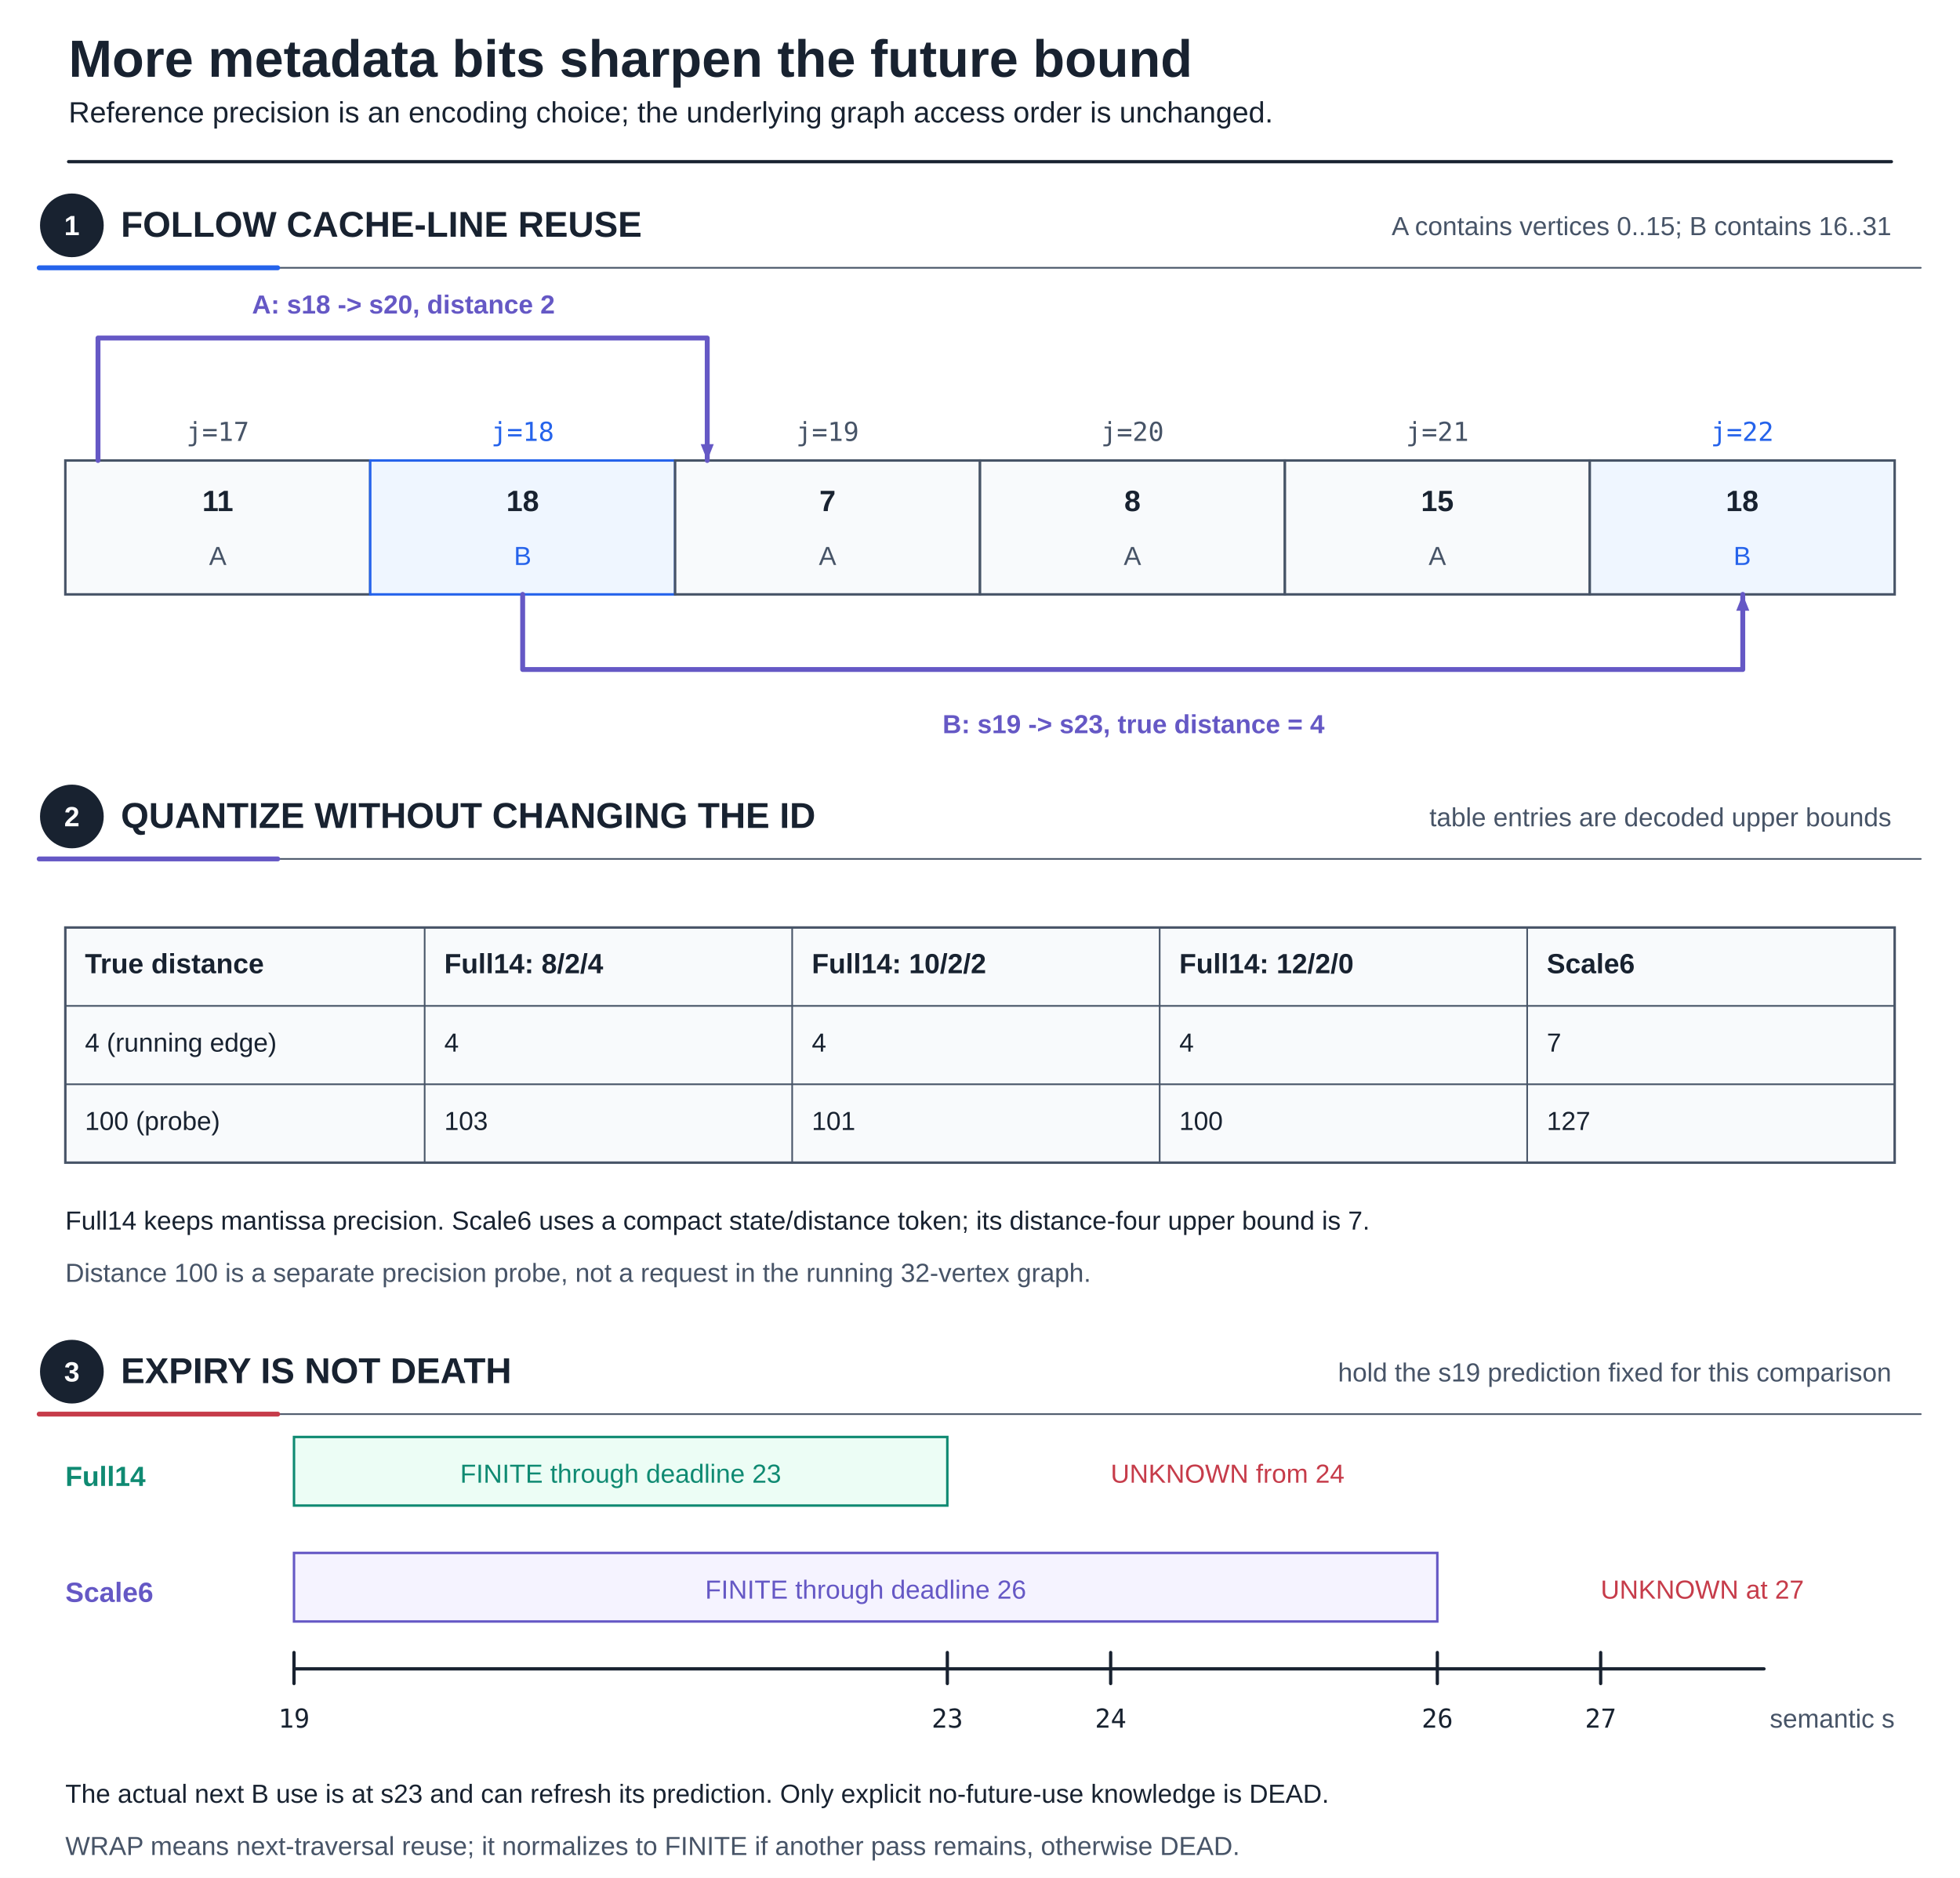
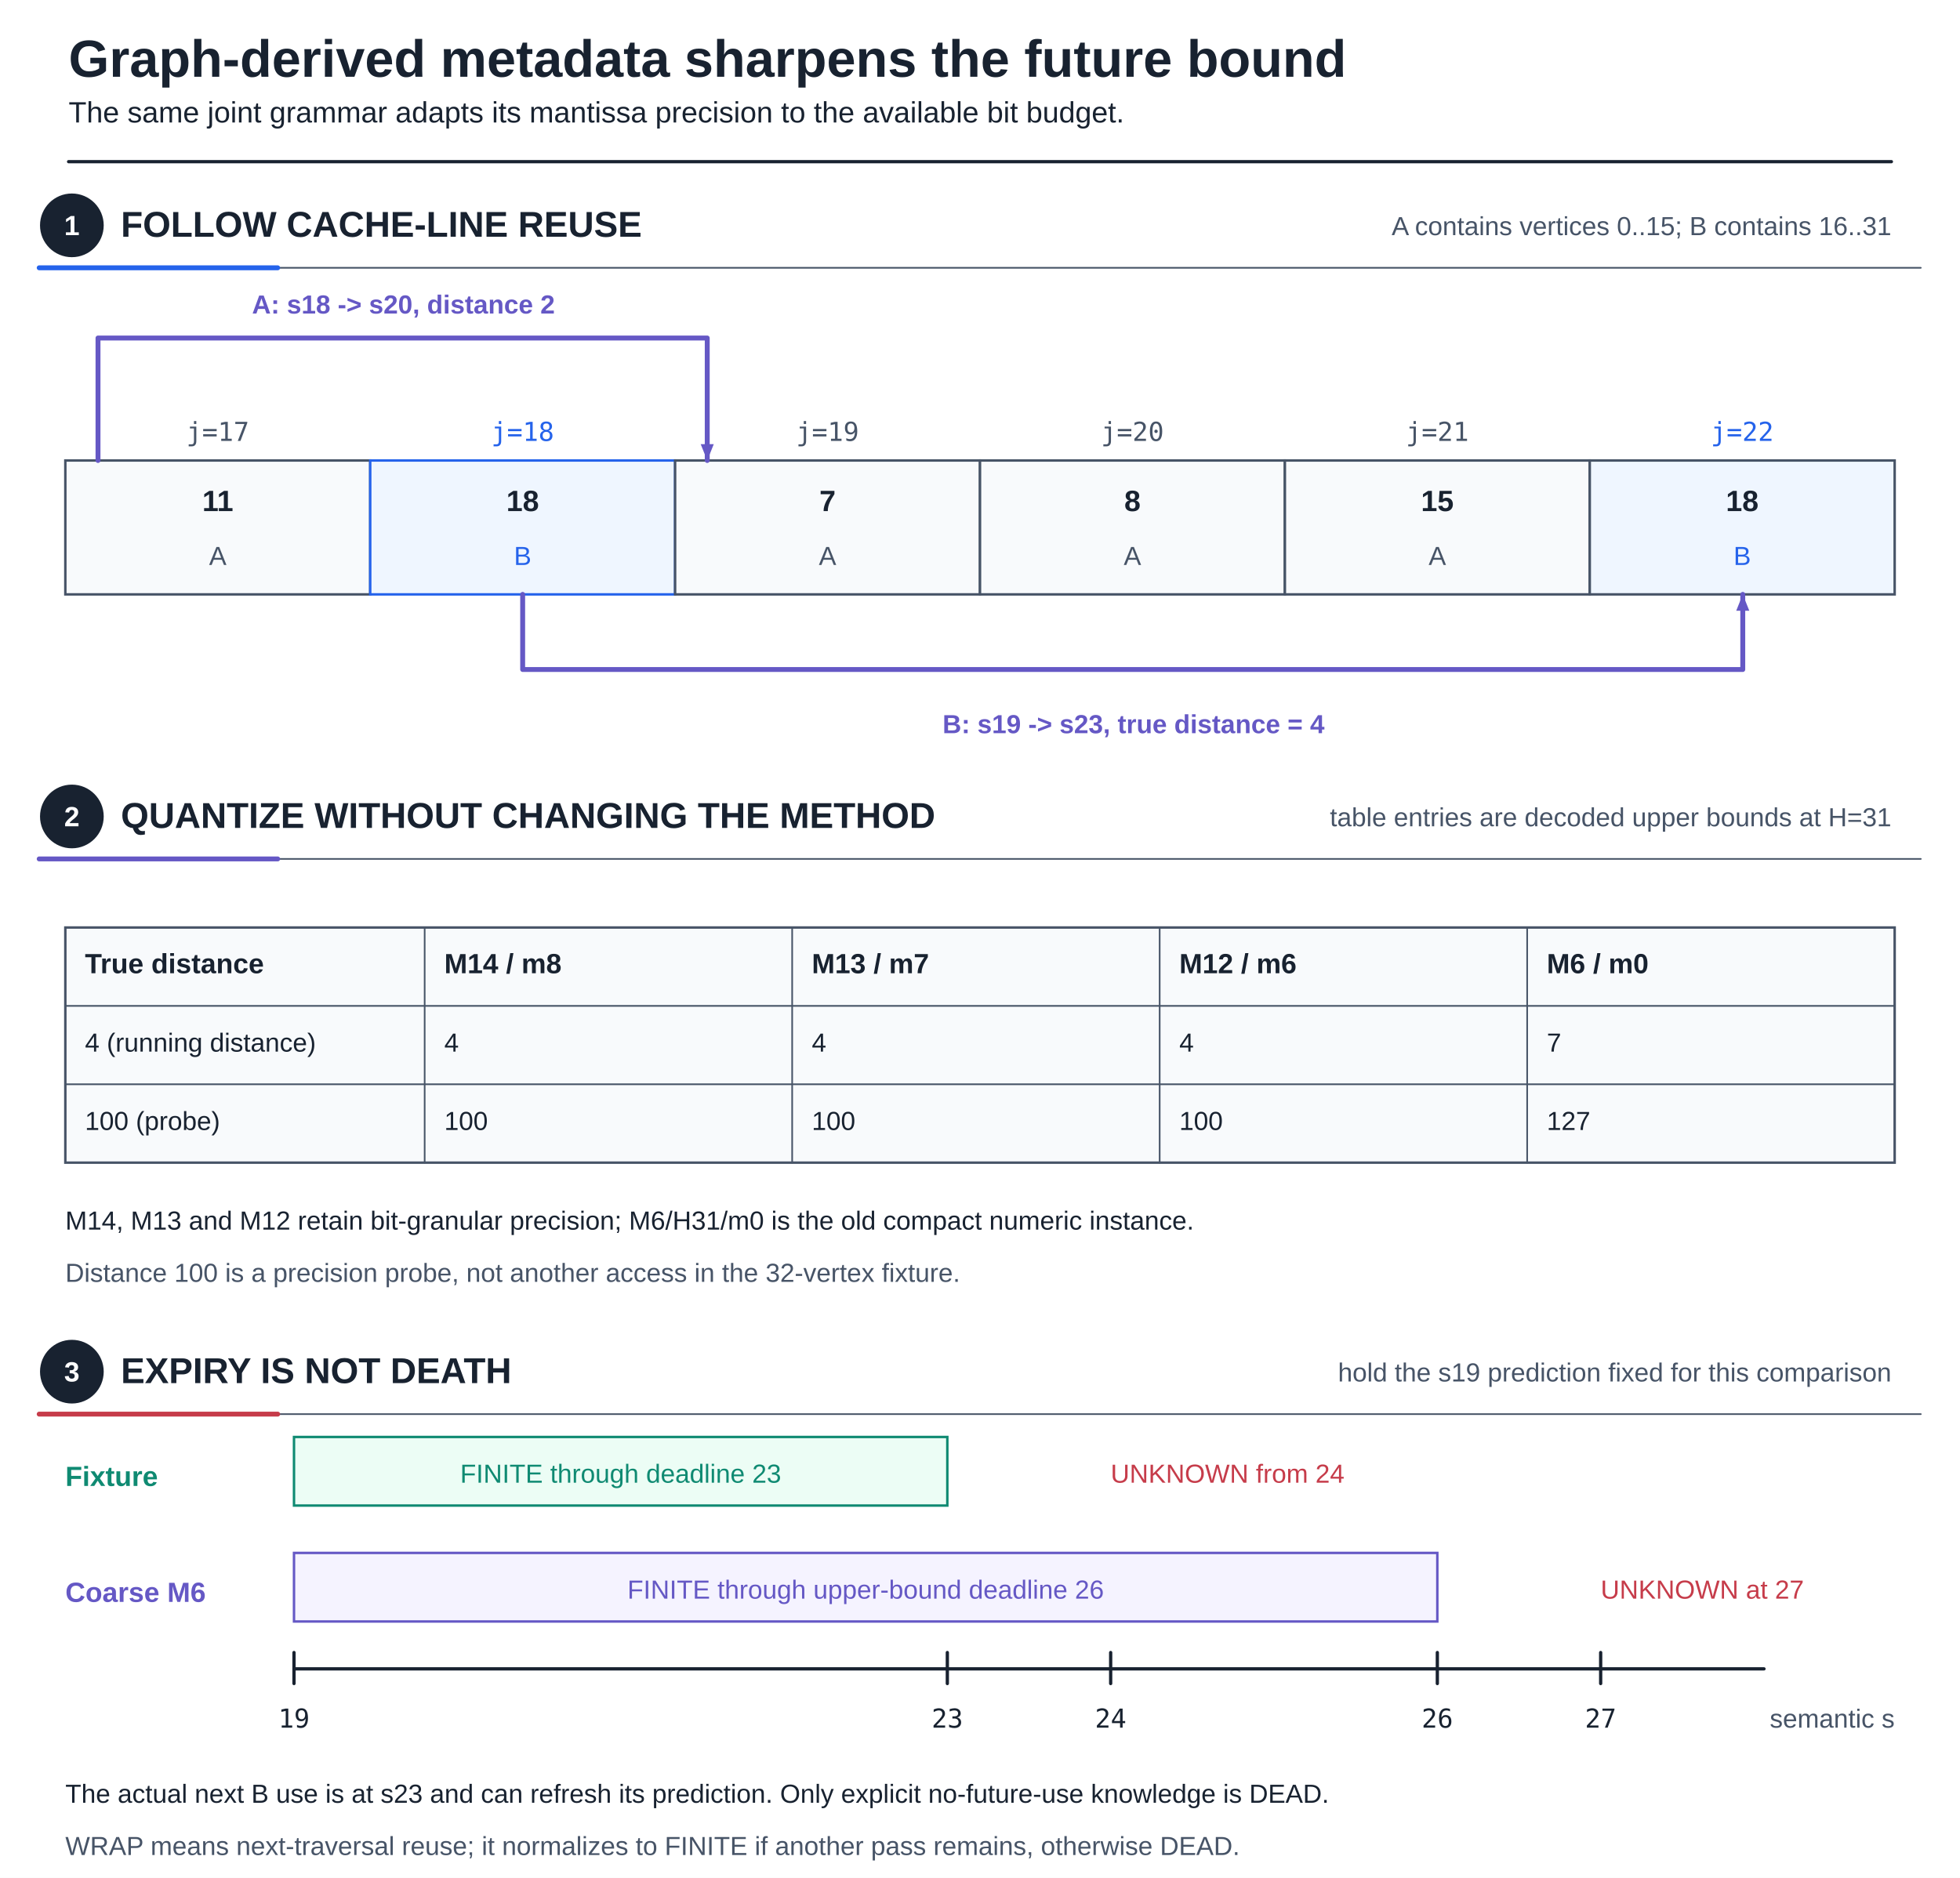
<svg xmlns="http://www.w3.org/2000/svg" width="1200" height="1150" viewBox="0 0 1200 1150" role="img" aria-labelledby="title desc" fill="#182230" data-figure-schema="ecg-public/v1">
  <defs>
    <marker id="arrow-blue" viewBox="0 0 10 8" markerWidth="11" markerHeight="8" refX="10" refY="4" orient="auto" markerUnits="userSpaceOnUse">
      <path d="M0 0 L10 4 L0 8 Z" fill="#2563EB" />
    </marker>
    <marker id="arrow-green" viewBox="0 0 10 8" markerWidth="11" markerHeight="8" refX="10" refY="4" orient="auto" markerUnits="userSpaceOnUse">
      <path d="M0 0 L10 4 L0 8 Z" fill="#0F8A72" />
    </marker>
    <marker id="arrow-amber" viewBox="0 0 10 8" markerWidth="11" markerHeight="8" refX="10" refY="4" orient="auto" markerUnits="userSpaceOnUse">
      <path d="M0 0 L10 4 L0 8 Z" fill="#C56A13" />
    </marker>
    <marker id="arrow-red" viewBox="0 0 10 8" markerWidth="11" markerHeight="8" refX="10" refY="4" orient="auto" markerUnits="userSpaceOnUse">
      <path d="M0 0 L10 4 L0 8 Z" fill="#C63C4A" />
    </marker>
    <marker id="arrow-purple" viewBox="0 0 10 8" markerWidth="11" markerHeight="8" refX="10" refY="4" orient="auto" markerUnits="userSpaceOnUse">
      <path d="M0 0 L10 4 L0 8 Z" fill="#6558C5" />
    </marker>
    <marker id="arrow-gray" viewBox="0 0 10 8" markerWidth="11" markerHeight="8" refX="10" refY="4" orient="auto" markerUnits="userSpaceOnUse">
      <path d="M0 0 L10 4 L0 8 Z" fill="#98A2B3" />
    </marker>
    <marker id="arrow-ink" viewBox="0 0 10 8" markerWidth="11" markerHeight="8" refX="10" refY="4" orient="auto" markerUnits="userSpaceOnUse">
      <path d="M0 0 L10 4 L0 8 Z" fill="#182230" />
    </marker>
    <style>
      :root { color-scheme: light dark; }
      @media (prefers-color-scheme: dark) {
        [fill="#FFFFFF"]{fill:#111827}[stroke="#FFFFFF"]{stroke:#111827}
        [fill="#F8FAFC"]{fill:#172033}[stroke="#F8FAFC"]{stroke:#172033}
        [fill="#EFF6FF"]{fill:#172554}[stroke="#EFF6FF"]{stroke:#172554}
        [fill="#ECFDF5"]{fill:#073B34}[stroke="#ECFDF5"]{stroke:#073B34}
        [fill="#FFF7ED"]{fill:#422A12}[stroke="#FFF7ED"]{stroke:#422A12}
        [fill="#FFF1F2"]{fill:#421B22}[stroke="#FFF1F2"]{stroke:#421B22}
        [fill="#F5F3FF"]{fill:#292349}[stroke="#F5F3FF"]{stroke:#292349}
        [fill="#182230"]{fill:#F8FAFC}[stroke="#182230"]{stroke:#F8FAFC}
        [fill="#475467"]{fill:#94A3B8}[stroke="#475467"]{stroke:#94A3B8}
        [fill="#98A2B3"]{fill:#A8B0BF}[stroke="#98A2B3"]{stroke:#A8B0BF}
        [fill="#2563EB"]{fill:#7FB0FF}[stroke="#2563EB"]{stroke:#7FB0FF}
        [fill="#0F8A72"]{fill:#5ED0B0}[stroke="#0F8A72"]{stroke:#5ED0B0}
        [fill="#C56A13"]{fill:#F0B36A}[stroke="#C56A13"]{stroke:#F0B36A}
        [fill="#6558C5"]{fill:#ADA4FF}[stroke="#6558C5"]{stroke:#ADA4FF}
        [fill="#C63C4A"]{fill:#F48B98}[stroke="#C63C4A"]{stroke:#F48B98}
      }
      .sans{font-family:"Liberation Sans","DejaVu Sans",Arial,sans-serif}
      .mono{font-family:"DejaVu Sans Mono","Liberation Mono",Consolas,monospace}
      .title{font-size:32px;font-weight:700}
      .subtitle{font-size:18px}
      .heading{font-size:22px;font-weight:700}
      .label{font-size:17px;font-weight:700}
      .body{font-size:16px}
</style>
  </defs>
  <rect x="0" y="0" width="1200" height="1150" fill="#FFFFFF" />
-   <text x="42" y="47" text-anchor="start" class="sans title" fill="#182230" font-weight="700">More metadata bits sharpen the future bound</text>
-   <text x="42" y="75" text-anchor="start" class="sans subtitle" fill="#182230">Reference precision is an encoding choice; the underlying graph access order is unchanged.</text>
+   <text x="42" y="47" text-anchor="start" class="sans title" fill="#182230" font-weight="700">Graph-derived metadata sharpens the future bound</text>
+   <text x="42" y="75" text-anchor="start" class="sans subtitle" fill="#182230">The same joint grammar adapts its mantissa precision to the available bit budget.</text>
  <line x1="42" y1="99" x2="1158" y2="99" stroke="#182230" stroke-width="2" stroke-linecap="round" vector-effect="non-scaling-stroke" />
  <circle cx="44" cy="138" r="19" fill="#182230" stroke="#182230" stroke-width="1" />
  <text x="44" y="144" text-anchor="middle" class="sans label" fill="#FFFFFF" font-weight="700">1</text>
  <text x="74" y="145" text-anchor="start" class="sans heading" fill="#182230" font-weight="700">FOLLOW CACHE-LINE REUSE</text>
  <text x="1158" y="144" text-anchor="end" class="sans body" fill="#475467">A contains vertices 0..15; B contains 16..31</text>
  <line x1="24" y1="164" x2="1176" y2="164" stroke="#475467" stroke-width="1" stroke-linecap="round" vector-effect="non-scaling-stroke" />
  <line x1="24" y1="164" x2="170" y2="164" stroke="#2563EB" stroke-width="3" stroke-linecap="round" vector-effect="non-scaling-stroke" />
  <text x="133.333" y="270" text-anchor="middle" class="mono body" fill="#475467">j=17</text>
  <rect x="40.0" y="282" width="186.667" height="82" rx="0" fill="#F8FAFC" stroke="#475467" stroke-width="1.5" data-shape="rect" data-x="40.0" data-y="282" data-width="186.66666666666666" data-height="82" />
  <text x="133.333" y="313" text-anchor="middle" class="sans subtitle" fill="#182230" font-weight="700">11</text>
  <text x="133.333" y="346" text-anchor="middle" class="sans body" fill="#475467">A</text>
  <text x="320.0" y="270" text-anchor="middle" class="mono body" fill="#2563EB">j=18</text>
  <rect x="226.667" y="282" width="186.667" height="82" rx="0" fill="#EFF6FF" stroke="#2563EB" stroke-width="1.5" data-shape="rect" data-x="226.66666666666666" data-y="282" data-width="186.66666666666666" data-height="82" />
  <text x="320.0" y="313" text-anchor="middle" class="sans subtitle" fill="#182230" font-weight="700">18</text>
  <text x="320.0" y="346" text-anchor="middle" class="sans body" fill="#2563EB">B</text>
  <text x="506.667" y="270" text-anchor="middle" class="mono body" fill="#475467">j=19</text>
  <rect x="413.333" y="282" width="186.667" height="82" rx="0" fill="#F8FAFC" stroke="#475467" stroke-width="1.5" data-shape="rect" data-x="413.3333333333333" data-y="282" data-width="186.66666666666666" data-height="82" />
  <text x="506.667" y="313" text-anchor="middle" class="sans subtitle" fill="#182230" font-weight="700">7</text>
  <text x="506.667" y="346" text-anchor="middle" class="sans body" fill="#475467">A</text>
  <text x="693.333" y="270" text-anchor="middle" class="mono body" fill="#475467">j=20</text>
  <rect x="600.0" y="282" width="186.667" height="82" rx="0" fill="#F8FAFC" stroke="#475467" stroke-width="1.5" data-shape="rect" data-x="600.0" data-y="282" data-width="186.66666666666666" data-height="82" />
  <text x="693.333" y="313" text-anchor="middle" class="sans subtitle" fill="#182230" font-weight="700">8</text>
  <text x="693.333" y="346" text-anchor="middle" class="sans body" fill="#475467">A</text>
  <text x="880.0" y="270" text-anchor="middle" class="mono body" fill="#475467">j=21</text>
  <rect x="786.667" y="282" width="186.667" height="82" rx="0" fill="#F8FAFC" stroke="#475467" stroke-width="1.5" data-shape="rect" data-x="786.6666666666666" data-y="282" data-width="186.66666666666666" data-height="82" />
  <text x="880.0" y="313" text-anchor="middle" class="sans subtitle" fill="#182230" font-weight="700">15</text>
  <text x="880.0" y="346" text-anchor="middle" class="sans body" fill="#475467">A</text>
  <text x="1066.667" y="270" text-anchor="middle" class="mono body" fill="#2563EB">j=22</text>
  <rect x="973.333" y="282" width="186.667" height="82" rx="0" fill="#EFF6FF" stroke="#475467" stroke-width="1.5" data-shape="rect" data-x="973.3333333333333" data-y="282" data-width="186.66666666666666" data-height="82" />
  <text x="1066.667" y="313" text-anchor="middle" class="sans subtitle" fill="#182230" font-weight="700">18</text>
  <text x="1066.667" y="346" text-anchor="middle" class="sans body" fill="#2563EB">B</text>
  <path d="M60 282 L60 207 L433 207 L433 282" fill="none" stroke="#6558C5" stroke-width="3" stroke-linecap="round" stroke-linejoin="round" vector-effect="non-scaling-stroke" marker-end="url(#arrow-purple)" data-flow-kind="dependency" data-flow-underlay="false" data-flow-label="A: s18 -&gt; s20, distance 2" />
  <rect x="128.00" y="175.00" width="238.00" height="22" rx="3" fill="#FFFFFF" fill-opacity="0.96" data-label-background="true" />
  <text x="247" y="192" text-anchor="middle" class="sans body" fill="#6558C5" font-weight="700">A: s18 -&gt; s20, distance 2</text>
  <path d="M320 364 L320 410 L1067 410 L1067 364" fill="none" stroke="#6558C5" stroke-width="3" stroke-linecap="round" stroke-linejoin="round" vector-effect="non-scaling-stroke" marker-end="url(#arrow-purple)" data-flow-kind="dependency" data-flow-underlay="false" data-flow-label="B: s19 -&gt; s23, true distance = 4" />
  <rect x="543.08" y="432.00" width="301.84" height="22" rx="3" fill="#FFFFFF" fill-opacity="0.96" data-label-background="true" />
  <text x="694" y="449" text-anchor="middle" class="sans body" fill="#6558C5" font-weight="700">B: s19 -&gt; s23, true distance = 4</text>
  <circle cx="44" cy="500" r="19" fill="#182230" stroke="#182230" stroke-width="1" />
  <text x="44" y="506" text-anchor="middle" class="sans label" fill="#FFFFFF" font-weight="700">2</text>
-   <text x="74" y="507" text-anchor="start" class="sans heading" fill="#182230" font-weight="700">QUANTIZE WITHOUT CHANGING THE ID</text>
-   <text x="1158" y="506" text-anchor="end" class="sans body" fill="#475467">table entries are decoded upper bounds</text>
+   <text x="74" y="507" text-anchor="start" class="sans heading" fill="#182230" font-weight="700">QUANTIZE WITHOUT CHANGING THE METHOD</text>
+   <text x="1158" y="506" text-anchor="end" class="sans body" fill="#475467">table entries are decoded upper bounds at H=31</text>
  <line x1="24" y1="526" x2="1176" y2="526" stroke="#475467" stroke-width="1" stroke-linecap="round" vector-effect="non-scaling-stroke" />
  <line x1="24" y1="526" x2="170" y2="526" stroke="#6558C5" stroke-width="3" stroke-linecap="round" vector-effect="non-scaling-stroke" />
  <rect x="40" y="568" width="1120" height="144" rx="0" fill="#F8FAFC" stroke="#475467" stroke-width="1.5" data-shape="rect" data-x="40" data-y="568" data-width="1120" data-height="144" />
  <line x1="40" y1="616.0" x2="1160" y2="616.0" stroke="#475467" stroke-width="1" stroke-linecap="round" vector-effect="non-scaling-stroke" />
  <line x1="40" y1="664.0" x2="1160" y2="664.0" stroke="#475467" stroke-width="1" stroke-linecap="round" vector-effect="non-scaling-stroke" />
  <text x="52" y="596" text-anchor="start" class="sans label" fill="#182230" font-weight="700">True distance</text>
-   <text x="52" y="644" text-anchor="start" class="sans body" fill="#182230">4 (running edge)</text>
+   <text x="52" y="644" text-anchor="start" class="sans body" fill="#182230">4 (running distance)</text>
  <text x="52" y="692" text-anchor="start" class="sans body" fill="#182230">100 (probe)</text>
  <line x1="260" y1="568" x2="260" y2="712" stroke="#475467" stroke-width="1" stroke-linecap="round" vector-effect="non-scaling-stroke" />
-   <text x="272" y="596" text-anchor="start" class="sans label" fill="#182230" font-weight="700">Full14: 8/2/4</text>
+   <text x="272" y="596" text-anchor="start" class="sans label" fill="#182230" font-weight="700">M14 / m8</text>
  <text x="272" y="644" text-anchor="start" class="sans body" fill="#182230">4</text>
-   <text x="272" y="692" text-anchor="start" class="sans body" fill="#182230">103</text>
+   <text x="272" y="692" text-anchor="start" class="sans body" fill="#182230">100</text>
  <line x1="485" y1="568" x2="485" y2="712" stroke="#475467" stroke-width="1" stroke-linecap="round" vector-effect="non-scaling-stroke" />
-   <text x="497" y="596" text-anchor="start" class="sans label" fill="#182230" font-weight="700">Full14: 10/2/2</text>
+   <text x="497" y="596" text-anchor="start" class="sans label" fill="#182230" font-weight="700">M13 / m7</text>
  <text x="497" y="644" text-anchor="start" class="sans body" fill="#182230">4</text>
-   <text x="497" y="692" text-anchor="start" class="sans body" fill="#182230">101</text>
+   <text x="497" y="692" text-anchor="start" class="sans body" fill="#182230">100</text>
  <line x1="710" y1="568" x2="710" y2="712" stroke="#475467" stroke-width="1" stroke-linecap="round" vector-effect="non-scaling-stroke" />
-   <text x="722" y="596" text-anchor="start" class="sans label" fill="#182230" font-weight="700">Full14: 12/2/0</text>
+   <text x="722" y="596" text-anchor="start" class="sans label" fill="#182230" font-weight="700">M12 / m6</text>
  <text x="722" y="644" text-anchor="start" class="sans body" fill="#182230">4</text>
  <text x="722" y="692" text-anchor="start" class="sans body" fill="#182230">100</text>
  <line x1="935" y1="568" x2="935" y2="712" stroke="#475467" stroke-width="1" stroke-linecap="round" vector-effect="non-scaling-stroke" />
-   <text x="947" y="596" text-anchor="start" class="sans label" fill="#182230" font-weight="700">Scale6</text>
+   <text x="947" y="596" text-anchor="start" class="sans label" fill="#182230" font-weight="700">M6 / m0</text>
  <text x="947" y="644" text-anchor="start" class="sans body" fill="#182230">7</text>
  <text x="947" y="692" text-anchor="start" class="sans body" fill="#182230">127</text>
-   <text x="40" y="753" text-anchor="start" class="sans body" fill="#182230">Full14 keeps mantissa precision. Scale6 uses a compact state/distance token; its distance-four upper bound is 7.</text>
-   <text x="40" y="785" text-anchor="start" class="sans body" fill="#475467">Distance 100 is a separate precision probe, not a request in the running 32-vertex graph.</text>
+   <text x="40" y="753" text-anchor="start" class="sans body" fill="#182230">M14, M13 and M12 retain bit-granular precision; M6/H31/m0 is the old compact numeric instance.</text>
+   <text x="40" y="785" text-anchor="start" class="sans body" fill="#475467">Distance 100 is a precision probe, not another access in the 32-vertex fixture.</text>
  <circle cx="44" cy="840" r="19" fill="#182230" stroke="#182230" stroke-width="1" />
  <text x="44" y="846" text-anchor="middle" class="sans label" fill="#FFFFFF" font-weight="700">3</text>
  <text x="74" y="847" text-anchor="start" class="sans heading" fill="#182230" font-weight="700">EXPIRY IS NOT DEATH</text>
  <text x="1158" y="846" text-anchor="end" class="sans body" fill="#475467">hold the s19 prediction fixed for this comparison</text>
  <line x1="24" y1="866" x2="1176" y2="866" stroke="#475467" stroke-width="1" stroke-linecap="round" vector-effect="non-scaling-stroke" />
  <line x1="24" y1="866" x2="170" y2="866" stroke="#C63C4A" stroke-width="3" stroke-linecap="round" vector-effect="non-scaling-stroke" />
-   <text x="40" y="910" text-anchor="start" class="sans label" fill="#0F8A72" font-weight="700">Full14</text>
+   <text x="40" y="910" text-anchor="start" class="sans label" fill="#0F8A72" font-weight="700">Fixture</text>
  <rect x="180" y="880" width="400" height="42" rx="0" fill="#ECFDF5" stroke="#0F8A72" stroke-width="1.5" data-shape="rect" data-x="180" data-y="880" data-width="400" data-height="42" />
  <text x="380" y="908" text-anchor="middle" class="sans body" fill="#0F8A72">FINITE through deadline 23</text>
  <text x="680" y="908" text-anchor="start" class="sans body" fill="#C63C4A">UNKNOWN from 24</text>
-   <text x="40" y="981" text-anchor="start" class="sans label" fill="#6558C5" font-weight="700">Scale6</text>
+   <text x="40" y="981" text-anchor="start" class="sans label" fill="#6558C5" font-weight="700">Coarse M6</text>
  <rect x="180" y="951" width="700" height="42" rx="0" fill="#F5F3FF" stroke="#6558C5" stroke-width="1.5" data-shape="rect" data-x="180" data-y="951" data-width="700" data-height="42" />
-   <text x="530" y="979" text-anchor="middle" class="sans body" fill="#6558C5">FINITE through deadline 26</text>
+   <text x="530" y="979" text-anchor="middle" class="sans body" fill="#6558C5">FINITE through upper-bound deadline 26</text>
  <text x="980" y="979" text-anchor="start" class="sans body" fill="#C63C4A">UNKNOWN at 27</text>
  <line x1="180" y1="1022" x2="1080" y2="1022" stroke="#182230" stroke-width="2" stroke-linecap="round" vector-effect="non-scaling-stroke" />
  <line x1="180" y1="1012" x2="180" y2="1031" stroke="#182230" stroke-width="2" stroke-linecap="round" vector-effect="non-scaling-stroke" />
  <text x="180" y="1058" text-anchor="middle" class="mono body" fill="#182230">19</text>
  <line x1="580" y1="1012" x2="580" y2="1031" stroke="#182230" stroke-width="2" stroke-linecap="round" vector-effect="non-scaling-stroke" />
  <text x="580" y="1058" text-anchor="middle" class="mono body" fill="#182230">23</text>
  <line x1="680" y1="1012" x2="680" y2="1031" stroke="#182230" stroke-width="2" stroke-linecap="round" vector-effect="non-scaling-stroke" />
  <text x="680" y="1058" text-anchor="middle" class="mono body" fill="#182230">24</text>
  <line x1="880" y1="1012" x2="880" y2="1031" stroke="#182230" stroke-width="2" stroke-linecap="round" vector-effect="non-scaling-stroke" />
  <text x="880" y="1058" text-anchor="middle" class="mono body" fill="#182230">26</text>
  <line x1="980" y1="1012" x2="980" y2="1031" stroke="#182230" stroke-width="2" stroke-linecap="round" vector-effect="non-scaling-stroke" />
  <text x="980" y="1058" text-anchor="middle" class="mono body" fill="#182230">27</text>
  <text x="1160" y="1058" text-anchor="end" class="sans body" fill="#475467">semantic s</text>
  <text x="40" y="1104" text-anchor="start" class="sans body" fill="#182230">The actual next B use is at s23 and can refresh its prediction. Only explicit no-future-use knowledge is DEAD.</text>
  <text x="40" y="1136" text-anchor="start" class="sans body" fill="#475467">WRAP means next-traversal reuse; it normalizes to FINITE if another pass remains, otherwise DEAD.</text>
</svg>
